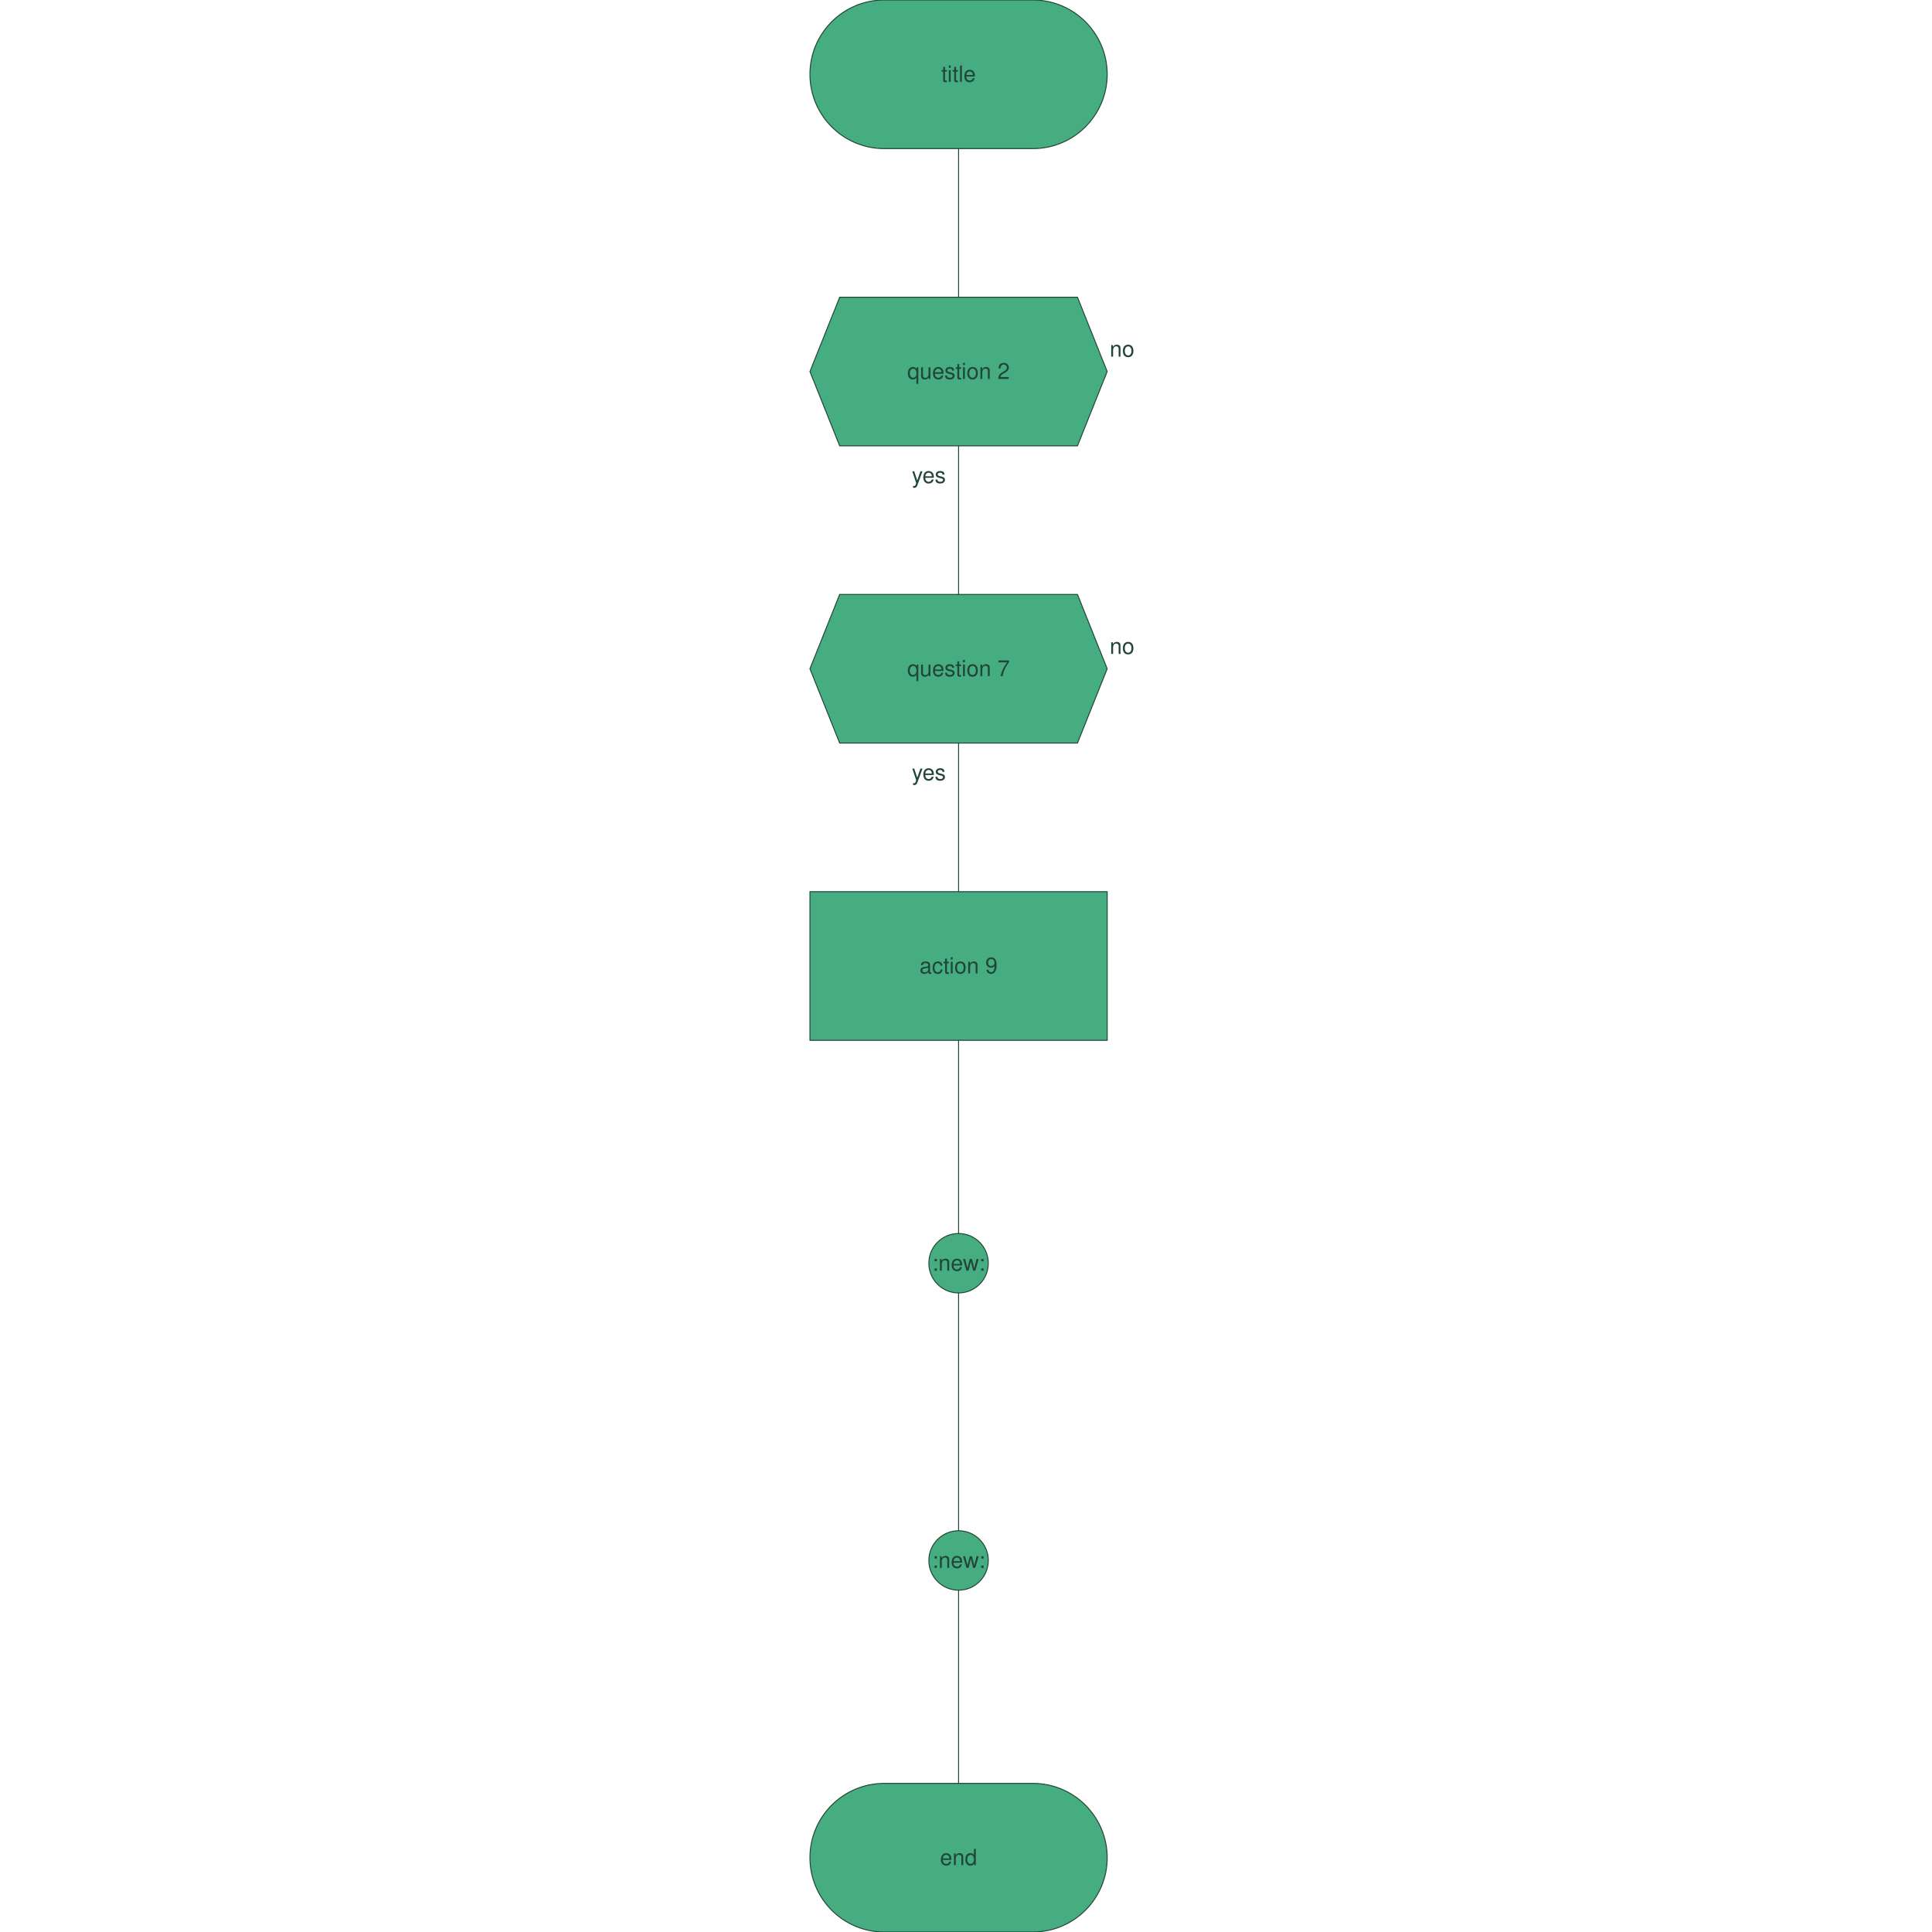
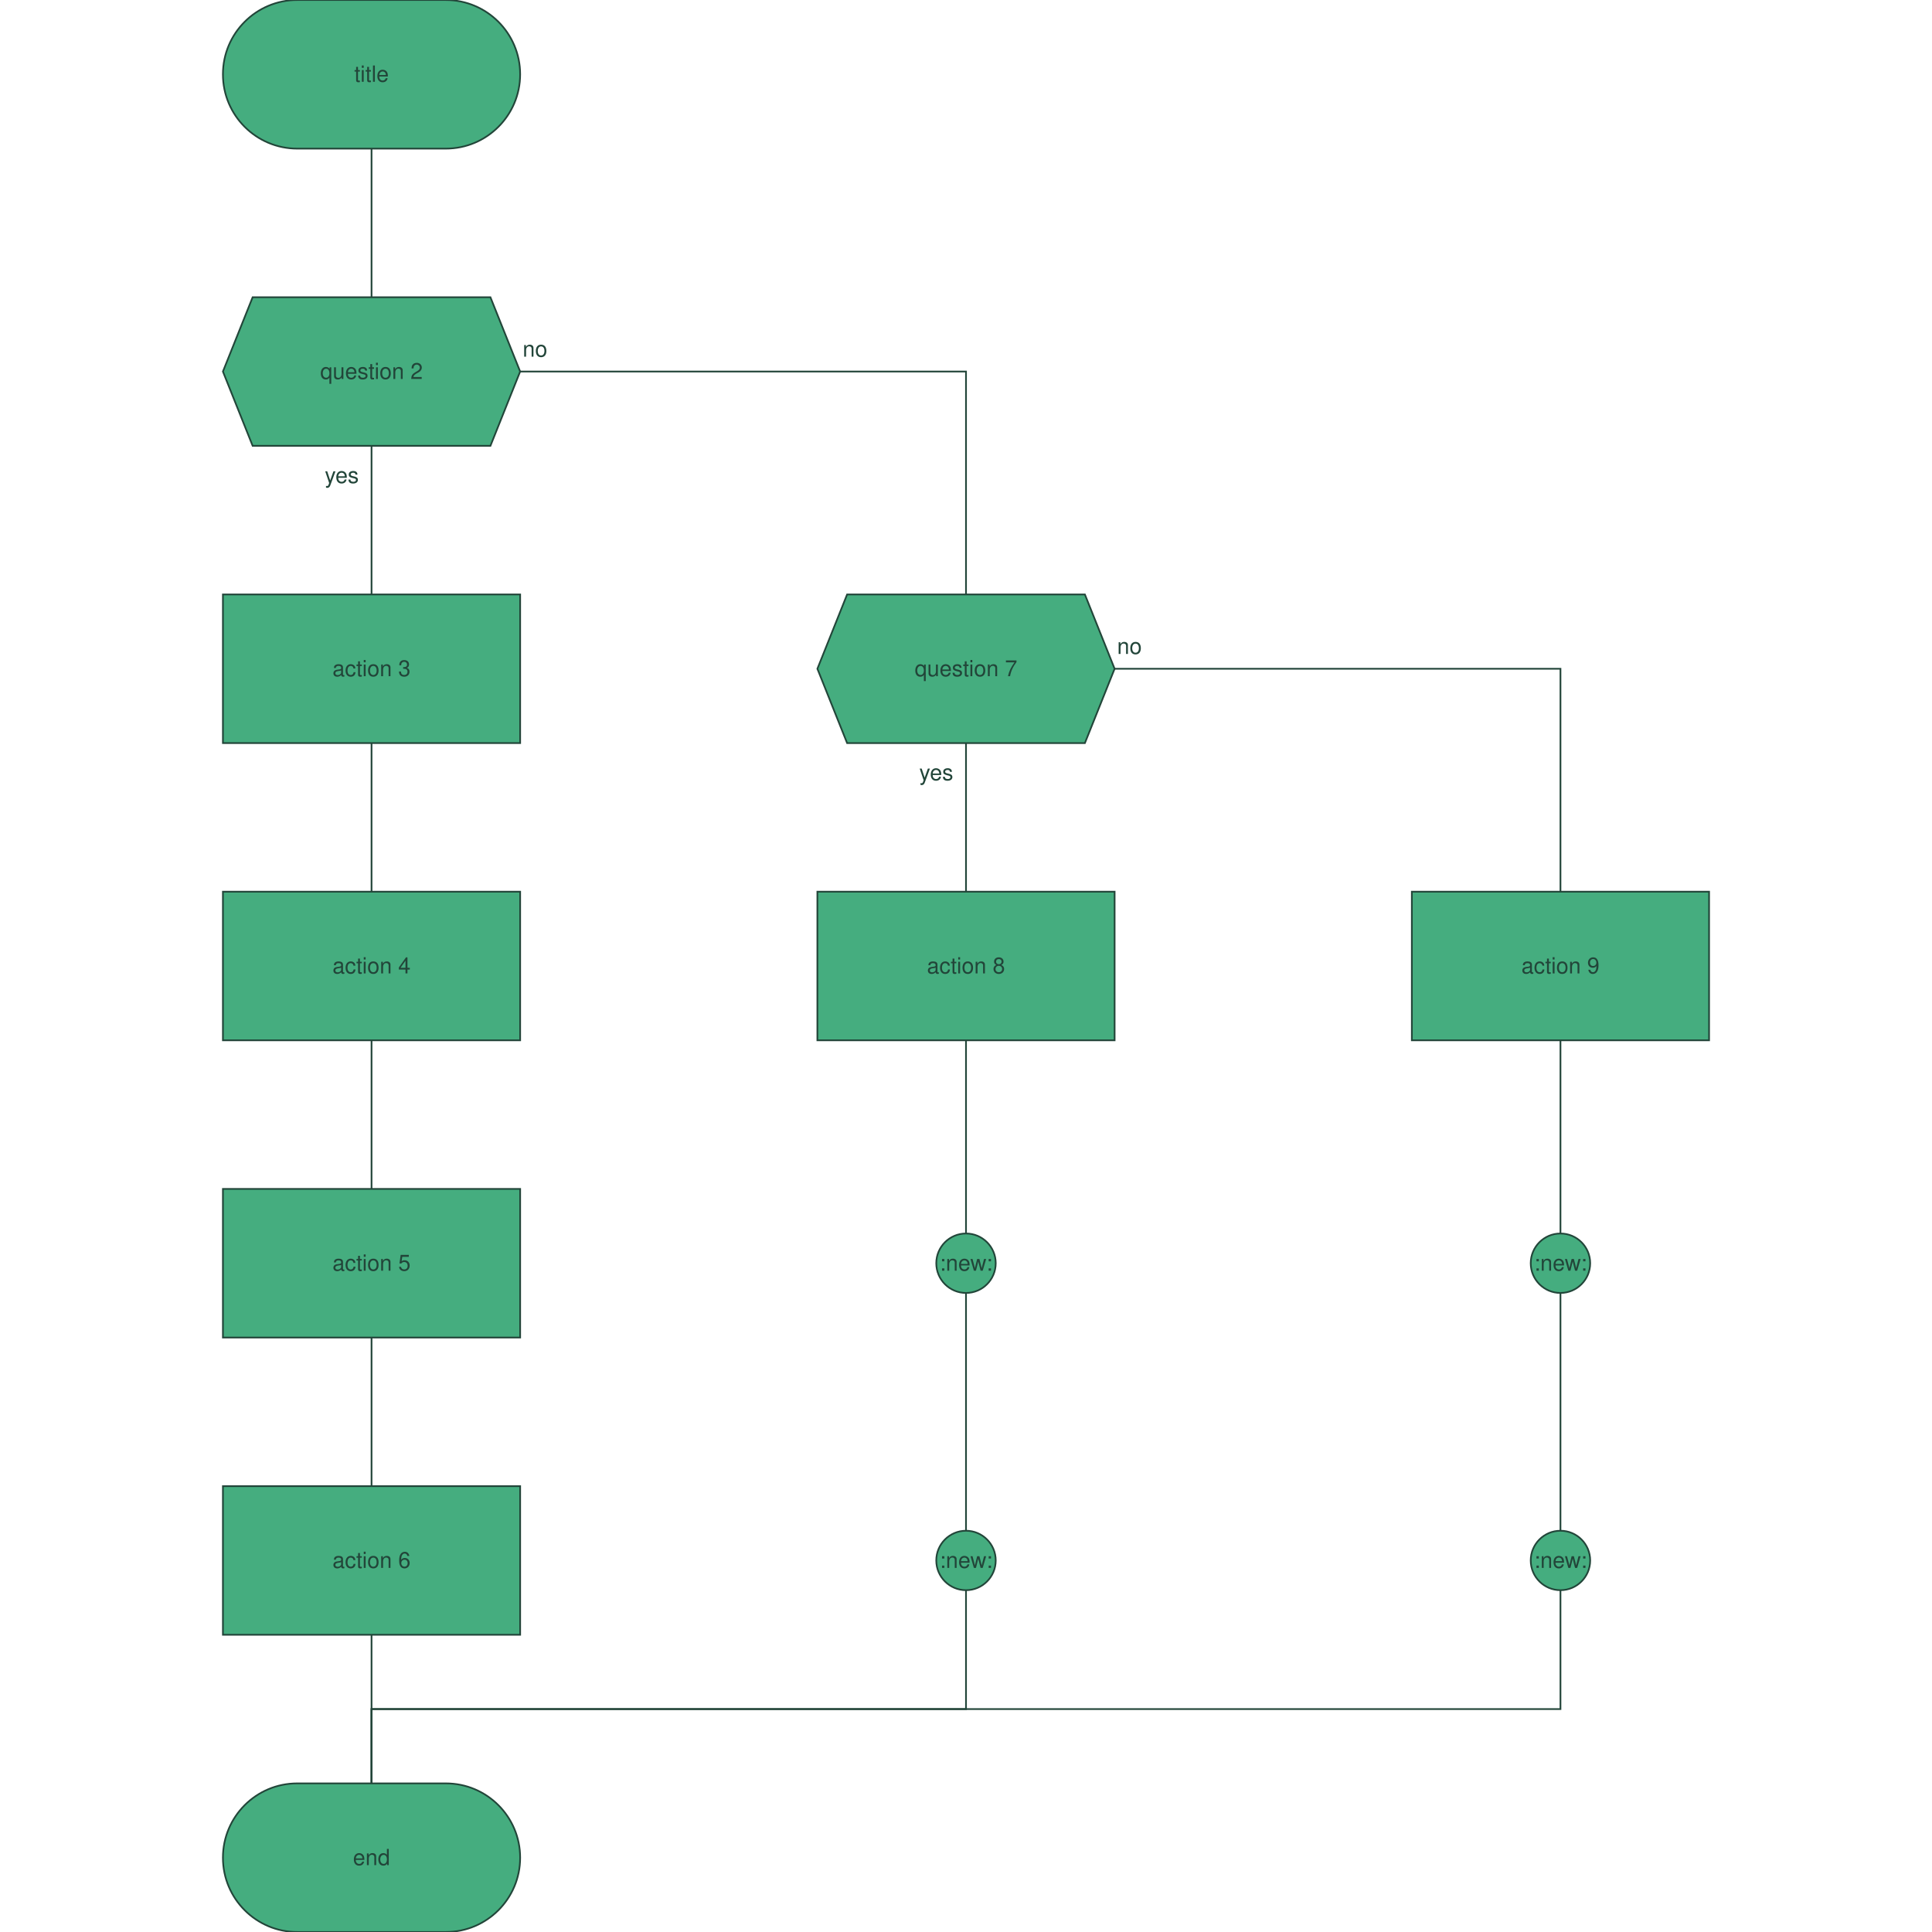
<svg xmlns="http://www.w3.org/2000/svg" font-size="1" viewBox="0.0 0.0 1000.0 1000.0" stroke="rgb(0,0,0)" width="1000" stroke-opacity="1" height="1000" version="1.1">
  <defs />
-   <g stroke-linejoin="miter" fill-opacity="0.0" fill="rgb(0,0,0)" stroke="rgb(34,69,57)" stroke-linecap="butt" stroke-miterlimit="10.0" stroke-opacity="1.0" stroke-width="0.5">
-     <path d="M 496.154,807.692 v 153.846 " />
+   <g stroke-linejoin="miter" fill-opacity="0.0" fill="rgb(0,0,0)" stroke="rgb(34,69,57)" stroke-linecap="butt" stroke-miterlimit="10.0" stroke-opacity="1.0" stroke-width="0.877">
+     <path d="M 807.692,500 v 384.615 h -615.385 v 76.923 " />
  </g>
-   <g stroke-linejoin="miter" fill-opacity="0.0" fill="rgb(0,0,0)" stroke="rgb(34,69,57)" stroke-linecap="butt" stroke-miterlimit="10.0" stroke-opacity="1.0" stroke-width="0.5">
-     <path d="M 496.154,653.846 v 153.846 " />
+   <g stroke-linejoin="miter" fill-opacity="0.0" fill="rgb(0,0,0)" stroke="rgb(34,69,57)" stroke-linecap="butt" stroke-miterlimit="10.0" stroke-opacity="1.0" stroke-width="0.877">
+     <path d="M 500,500 v 384.615 h -307.692 v 76.923 " />
  </g>
-   <g stroke-linejoin="miter" fill-opacity="0.0" fill="rgb(0,0,0)" stroke="rgb(34,69,57)" stroke-linecap="butt" stroke-miterlimit="10.0" stroke-opacity="1.0" stroke-width="0.5">
-     <path d="M 496.154,500 v 153.846 " />
+   <g stroke-linejoin="miter" fill-opacity="0.0" fill="rgb(0,0,0)" stroke="rgb(34,69,57)" stroke-linecap="butt" stroke-miterlimit="10.0" stroke-opacity="1.0" stroke-width="0.877">
+     <path d="M 500,346.154 h 307.692 v 153.846 " />
  </g>
-   <g stroke-linejoin="miter" fill-opacity="0.0" fill="rgb(0,0,0)" stroke="rgb(34,69,57)" stroke-linecap="butt" stroke-miterlimit="10.0" stroke-opacity="1.0" stroke-width="0.5">
-     <path d="M 496.154,346.154 v 153.846 " />
+   <g stroke-linejoin="miter" fill-opacity="0.0" fill="rgb(0,0,0)" stroke="rgb(34,69,57)" stroke-linecap="butt" stroke-miterlimit="10.0" stroke-opacity="1.0" stroke-width="0.877">
+     <path d="M 500,346.154 v 153.846 " />
  </g>
-   <g stroke-linejoin="miter" fill-opacity="0.0" fill="rgb(0,0,0)" stroke="rgb(34,69,57)" stroke-linecap="butt" stroke-miterlimit="10.0" stroke-opacity="1.0" stroke-width="0.5">
-     <path d="M 496.154,192.308 v 153.846 " />
+   <g stroke-linejoin="miter" fill-opacity="0.0" fill="rgb(0,0,0)" stroke="rgb(34,69,57)" stroke-linecap="butt" stroke-miterlimit="10.0" stroke-opacity="1.0" stroke-width="0.877">
+     <path d="M 192.308,807.692 v 153.846 " />
  </g>
-   <g stroke-linejoin="miter" fill-opacity="0.0" fill="rgb(0,0,0)" stroke="rgb(34,69,57)" stroke-linecap="butt" stroke-miterlimit="10.0" stroke-opacity="1.0" stroke-width="0.5">
-     <path d="M 496.154,38.462 v 153.846 " />
+   <g stroke-linejoin="miter" fill-opacity="0.0" fill="rgb(0,0,0)" stroke="rgb(34,69,57)" stroke-linecap="butt" stroke-miterlimit="10.0" stroke-opacity="1.0" stroke-width="0.877">
+     <path d="M 192.308,653.846 v 153.846 " />
  </g>
-   <g stroke-linejoin="miter" fill-opacity="1.0" fill="rgb(69,173,127)" stroke="rgb(34,69,57)" stroke-linecap="butt" stroke-miterlimit="10.0" stroke-opacity="1.0" stroke-width="0.5">
-     <path d="M 573.077,961.538 h 0 c 0,-21.242 -17.22,-38.462 -38.462 -38.462h -76.923 c -21.242,-0 -38.462,17.22 -38.462 38.462h 0 c -0,21.242 17.22,38.462 38.462 38.462h 76.923 c 21.242,0 38.462,-17.22 38.462 -38.462Z" />
+   <g stroke-linejoin="miter" fill-opacity="0.0" fill="rgb(0,0,0)" stroke="rgb(34,69,57)" stroke-linecap="butt" stroke-miterlimit="10.0" stroke-opacity="1.0" stroke-width="0.877">
+     <path d="M 192.308,500 v 153.846 " />
  </g>
-   <g stroke-linejoin="miter" fill-opacity="1.0" font-size="11.538px" fill="rgb(34,69,57)" stroke="rgb(0,0,0)" font-weight="300" font-family="helvetica" stroke-linecap="butt" stroke-miterlimit="10.0" stroke-opacity="1.0" stroke-width="1.608">
-     <text transform="matrix(1,0,0,1,496.1538,961.5385)" stroke="none" dominant-baseline="middle" text-anchor="middle">end</text>
+   <g stroke-linejoin="miter" fill-opacity="0.0" fill="rgb(0,0,0)" stroke="rgb(34,69,57)" stroke-linecap="butt" stroke-miterlimit="10.0" stroke-opacity="1.0" stroke-width="0.877">
+     <path d="M 192.308,346.154 v 153.846 " />
  </g>
-   <g stroke-linejoin="miter" fill-opacity="1.0" fill="rgb(69,173,127)" stroke="rgb(34,69,57)" stroke-linecap="butt" stroke-miterlimit="10.0" stroke-opacity="1.0" stroke-width="0.5">
-     <path d="M 511.538,807.692 c 0,-8.497 -6.888,-15.385 -15.385 -15.385c -8.497,-0 -15.385,6.888 -15.385 15.385c -0,8.497 6.888,15.385 15.385 15.385c 8.497,0 15.385,-6.888 15.385 -15.385Z" />
+   <g stroke-linejoin="miter" fill-opacity="0.0" fill="rgb(0,0,0)" stroke="rgb(34,69,57)" stroke-linecap="butt" stroke-miterlimit="10.0" stroke-opacity="1.0" stroke-width="0.877">
+     <path d="M 192.308,192.308 h 307.692 v 153.846 " />
  </g>
-   <g stroke-linejoin="miter" fill-opacity="1.0" font-size="11.538px" fill="rgb(34,69,57)" stroke="rgb(0,0,0)" font-weight="300" font-family="helvetica" stroke-linecap="butt" stroke-miterlimit="10.0" stroke-opacity="1.0" stroke-width="1.608">
-     <text transform="matrix(1,0,0,1,496.1538,807.6923)" stroke="none" dominant-baseline="middle" text-anchor="middle">:new:</text>
+   <g stroke-linejoin="miter" fill-opacity="0.0" fill="rgb(0,0,0)" stroke="rgb(34,69,57)" stroke-linecap="butt" stroke-miterlimit="10.0" stroke-opacity="1.0" stroke-width="0.877">
+     <path d="M 192.308,192.308 v 153.846 " />
  </g>
-   <g stroke-linejoin="miter" fill-opacity="1.0" fill="rgb(69,173,127)" stroke="rgb(34,69,57)" stroke-linecap="butt" stroke-miterlimit="10.0" stroke-opacity="1.0" stroke-width="0.5">
-     <path d="M 511.538,653.846 c 0,-8.497 -6.888,-15.385 -15.385 -15.385c -8.497,-0 -15.385,6.888 -15.385 15.385c -0,8.497 6.888,15.385 15.385 15.385c 8.497,0 15.385,-6.888 15.385 -15.385Z" />
+   <g stroke-linejoin="miter" fill-opacity="0.0" fill="rgb(0,0,0)" stroke="rgb(34,69,57)" stroke-linecap="butt" stroke-miterlimit="10.0" stroke-opacity="1.0" stroke-width="0.877">
+     <path d="M 192.308,38.462 v 153.846 " />
  </g>
-   <g stroke-linejoin="miter" fill-opacity="1.0" font-size="11.538px" fill="rgb(34,69,57)" stroke="rgb(0,0,0)" font-weight="300" font-family="helvetica" stroke-linecap="butt" stroke-miterlimit="10.0" stroke-opacity="1.0" stroke-width="1.608">
-     <text transform="matrix(1,0,0,1,496.1538,653.8462)" stroke="none" dominant-baseline="middle" text-anchor="middle">:new:</text>
+   <g stroke-linejoin="miter" fill-opacity="1.0" fill="rgb(69,173,127)" stroke="rgb(34,69,57)" stroke-linecap="butt" stroke-miterlimit="10.0" stroke-opacity="1.0" stroke-width="0.877">
+     <path d="M 823.077,807.692 c 0,-8.497 -6.888,-15.385 -15.385 -15.385c -8.497,-0 -15.385,6.888 -15.385 15.385c -0,8.497 6.888,15.385 15.385 15.385c 8.497,0 15.385,-6.888 15.385 -15.385Z" />
  </g>
-   <g stroke-linejoin="miter" fill-opacity="1.0" fill="rgb(69,173,127)" stroke="rgb(34,69,57)" stroke-linecap="butt" stroke-miterlimit="10.0" stroke-opacity="1.0" stroke-width="0.5">
-     <path d="M 573.077,538.462 l -0,-76.923 h -153.846 l -0,76.923 Z" />
+   <g stroke-linejoin="miter" fill-opacity="1.0" font-size="11.538px" fill="rgb(34,69,57)" stroke="rgb(0,0,0)" font-weight="300" font-family="helvetica" stroke-linecap="butt" stroke-miterlimit="10.0" stroke-opacity="1.0" stroke-width="3.508">
+     <text transform="matrix(1,0,0,1,807.6923,807.6923)" stroke="none" dominant-baseline="middle" text-anchor="middle">:new:</text>
  </g>
-   <g stroke-linejoin="miter" fill-opacity="1.0" font-size="11.538px" fill="rgb(34,69,57)" stroke="rgb(0,0,0)" font-weight="300" font-family="helvetica" stroke-linecap="butt" stroke-miterlimit="10.0" stroke-opacity="1.0" stroke-width="1.608">
-     <text transform="matrix(1,0,0,1,496.1538,500)" stroke="none" dominant-baseline="middle" text-anchor="middle">action 9</text>
+   <g stroke-linejoin="miter" fill-opacity="1.0" fill="rgb(69,173,127)" stroke="rgb(34,69,57)" stroke-linecap="butt" stroke-miterlimit="10.0" stroke-opacity="1.0" stroke-width="0.877">
+     <path d="M 515.385,807.692 c 0,-8.497 -6.888,-15.385 -15.385 -15.385c -8.497,-0 -15.385,6.888 -15.385 15.385c -0,8.497 6.888,15.385 15.385 15.385c 8.497,0 15.385,-6.888 15.385 -15.385Z" />
  </g>
-   <g stroke-linejoin="miter" fill-opacity="1.0" fill="rgb(69,173,127)" stroke="rgb(34,69,57)" stroke-linecap="butt" stroke-miterlimit="10.0" stroke-opacity="1.0" stroke-width="0.5">
-     <path d="M 434.615,384.615 l -15.385,-38.462 l 15.385,-38.462 h 123.077 l 15.385,38.462 l -15.385,38.462 h -123.077 Z" />
+   <g stroke-linejoin="miter" fill-opacity="1.0" font-size="11.538px" fill="rgb(34,69,57)" stroke="rgb(0,0,0)" font-weight="300" font-family="helvetica" stroke-linecap="butt" stroke-miterlimit="10.0" stroke-opacity="1.0" stroke-width="3.508">
+     <text transform="matrix(1,0,0,1,500,807.6923)" stroke="none" dominant-baseline="middle" text-anchor="middle">:new:</text>
  </g>
-   <g stroke-linejoin="miter" fill-opacity="1.0" font-size="11.538px" fill="rgb(34,69,57)" stroke="rgb(0,0,0)" font-weight="300" font-family="helvetica" stroke-linecap="butt" stroke-miterlimit="10.0" stroke-opacity="1.0" stroke-width="1.608">
-     <text transform="matrix(1,0,0,1,580.7692,334.6154)" stroke="none" dominant-baseline="middle" text-anchor="middle">no</text>
+   <g stroke-linejoin="miter" fill-opacity="1.0" fill="rgb(69,173,127)" stroke="rgb(34,69,57)" stroke-linecap="butt" stroke-miterlimit="10.0" stroke-opacity="1.0" stroke-width="0.877">
+     <path d="M 823.077,653.846 c 0,-8.497 -6.888,-15.385 -15.385 -15.385c -8.497,-0 -15.385,6.888 -15.385 15.385c -0,8.497 6.888,15.385 15.385 15.385c 8.497,0 15.385,-6.888 15.385 -15.385Z" />
  </g>
-   <g stroke-linejoin="miter" fill-opacity="1.0" font-size="11.538px" fill="rgb(34,69,57)" stroke="rgb(0,0,0)" font-weight="300" font-family="helvetica" stroke-linecap="butt" stroke-miterlimit="10.0" stroke-opacity="1.0" stroke-width="1.608">
-     <text transform="matrix(1,0,0,1,480.7692,400)" stroke="none" dominant-baseline="middle" text-anchor="middle">yes</text>
+   <g stroke-linejoin="miter" fill-opacity="1.0" font-size="11.538px" fill="rgb(34,69,57)" stroke="rgb(0,0,0)" font-weight="300" font-family="helvetica" stroke-linecap="butt" stroke-miterlimit="10.0" stroke-opacity="1.0" stroke-width="3.508">
+     <text transform="matrix(1,0,0,1,807.6923,653.8462)" stroke="none" dominant-baseline="middle" text-anchor="middle">:new:</text>
  </g>
-   <g stroke-linejoin="miter" fill-opacity="1.0" font-size="11.538px" fill="rgb(34,69,57)" stroke="rgb(0,0,0)" font-weight="300" font-family="helvetica" stroke-linecap="butt" stroke-miterlimit="10.0" stroke-opacity="1.0" stroke-width="1.608">
-     <text transform="matrix(1,0,0,1,496.1538,346.1538)" stroke="none" dominant-baseline="middle" text-anchor="middle">question 7</text>
+   <g stroke-linejoin="miter" fill-opacity="1.0" fill="rgb(69,173,127)" stroke="rgb(34,69,57)" stroke-linecap="butt" stroke-miterlimit="10.0" stroke-opacity="1.0" stroke-width="0.877">
+     <path d="M 515.385,653.846 c 0,-8.497 -6.888,-15.385 -15.385 -15.385c -8.497,-0 -15.385,6.888 -15.385 15.385c -0,8.497 6.888,15.385 15.385 15.385c 8.497,0 15.385,-6.888 15.385 -15.385Z" />
  </g>
-   <g stroke-linejoin="miter" fill-opacity="1.0" fill="rgb(69,173,127)" stroke="rgb(34,69,57)" stroke-linecap="butt" stroke-miterlimit="10.0" stroke-opacity="1.0" stroke-width="0.5">
-     <path d="M 434.615,230.769 l -15.385,-38.462 l 15.385,-38.462 h 123.077 l 15.385,38.462 l -15.385,38.462 h -123.077 Z" />
+   <g stroke-linejoin="miter" fill-opacity="1.0" font-size="11.538px" fill="rgb(34,69,57)" stroke="rgb(0,0,0)" font-weight="300" font-family="helvetica" stroke-linecap="butt" stroke-miterlimit="10.0" stroke-opacity="1.0" stroke-width="3.508">
+     <text transform="matrix(1,0,0,1,500,653.8462)" stroke="none" dominant-baseline="middle" text-anchor="middle">:new:</text>
  </g>
-   <g stroke-linejoin="miter" fill-opacity="1.0" font-size="11.538px" fill="rgb(34,69,57)" stroke="rgb(0,0,0)" font-weight="300" font-family="helvetica" stroke-linecap="butt" stroke-miterlimit="10.0" stroke-opacity="1.0" stroke-width="1.608">
-     <text transform="matrix(1,0,0,1,580.7692,180.7692)" stroke="none" dominant-baseline="middle" text-anchor="middle">no</text>
+   <g stroke-linejoin="miter" fill-opacity="1.0" fill="rgb(69,173,127)" stroke="rgb(34,69,57)" stroke-linecap="butt" stroke-miterlimit="10.0" stroke-opacity="1.0" stroke-width="0.877">
+     <path d="M 884.615,538.462 l -0,-76.923 h -153.846 l -0,76.923 Z" />
  </g>
-   <g stroke-linejoin="miter" fill-opacity="1.0" font-size="11.538px" fill="rgb(34,69,57)" stroke="rgb(0,0,0)" font-weight="300" font-family="helvetica" stroke-linecap="butt" stroke-miterlimit="10.0" stroke-opacity="1.0" stroke-width="1.608">
-     <text transform="matrix(1,0,0,1,480.7692,246.1538)" stroke="none" dominant-baseline="middle" text-anchor="middle">yes</text>
+   <g stroke-linejoin="miter" fill-opacity="1.0" font-size="11.538px" fill="rgb(34,69,57)" stroke="rgb(0,0,0)" font-weight="300" font-family="helvetica" stroke-linecap="butt" stroke-miterlimit="10.0" stroke-opacity="1.0" stroke-width="3.508">
+     <text transform="matrix(1,0,0,1,807.6923,500)" stroke="none" dominant-baseline="middle" text-anchor="middle">action 9</text>
  </g>
-   <g stroke-linejoin="miter" fill-opacity="1.0" font-size="11.538px" fill="rgb(34,69,57)" stroke="rgb(0,0,0)" font-weight="300" font-family="helvetica" stroke-linecap="butt" stroke-miterlimit="10.0" stroke-opacity="1.0" stroke-width="1.608">
-     <text transform="matrix(1,0,0,1,496.1538,192.3077)" stroke="none" dominant-baseline="middle" text-anchor="middle">question 2</text>
+   <g stroke-linejoin="miter" fill-opacity="1.0" fill="rgb(69,173,127)" stroke="rgb(34,69,57)" stroke-linecap="butt" stroke-miterlimit="10.0" stroke-opacity="1.0" stroke-width="0.877">
+     <path d="M 576.923,538.462 l -0,-76.923 h -153.846 l -0,76.923 Z" />
  </g>
-   <g stroke-linejoin="miter" fill-opacity="1.0" fill="rgb(69,173,127)" stroke="rgb(34,69,57)" stroke-linecap="butt" stroke-miterlimit="10.0" stroke-opacity="1.0" stroke-width="0.5">
-     <path d="M 573.077,38.462 h 0 c 0,-21.242 -17.22,-38.462 -38.462 -38.462h -76.923 c -21.242,-0 -38.462,17.22 -38.462 38.462h 0 c -0,21.242 17.22,38.462 38.462 38.462h 76.923 c 21.242,0 38.462,-17.22 38.462 -38.462Z" />
+   <g stroke-linejoin="miter" fill-opacity="1.0" font-size="11.538px" fill="rgb(34,69,57)" stroke="rgb(0,0,0)" font-weight="300" font-family="helvetica" stroke-linecap="butt" stroke-miterlimit="10.0" stroke-opacity="1.0" stroke-width="3.508">
+     <text transform="matrix(1,0,0,1,500,500)" stroke="none" dominant-baseline="middle" text-anchor="middle">action 8</text>
  </g>
-   <g stroke-linejoin="miter" fill-opacity="1.0" font-size="11.538px" fill="rgb(34,69,57)" stroke="rgb(0,0,0)" font-weight="300" font-family="helvetica" stroke-linecap="butt" stroke-miterlimit="10.0" stroke-opacity="1.0" stroke-width="1.608">
-     <text transform="matrix(1,0,0,1,496.1538,38.4615)" stroke="none" dominant-baseline="middle" text-anchor="middle">title</text>
+   <g stroke-linejoin="miter" fill-opacity="1.0" fill="rgb(69,173,127)" stroke="rgb(34,69,57)" stroke-linecap="butt" stroke-miterlimit="10.0" stroke-opacity="1.0" stroke-width="0.877">
+     <path d="M 438.462,384.615 l -15.385,-38.462 l 15.385,-38.462 h 123.077 l 15.385,38.462 l -15.385,38.462 h -123.077 Z" />
+   </g>
+   <g stroke-linejoin="miter" fill-opacity="1.0" font-size="11.538px" fill="rgb(34,69,57)" stroke="rgb(0,0,0)" font-weight="300" font-family="helvetica" stroke-linecap="butt" stroke-miterlimit="10.0" stroke-opacity="1.0" stroke-width="3.508">
+     <text transform="matrix(1,0,0,1,584.6154,334.6154)" stroke="none" dominant-baseline="middle" text-anchor="middle">no</text>
+   </g>
+   <g stroke-linejoin="miter" fill-opacity="1.0" font-size="11.538px" fill="rgb(34,69,57)" stroke="rgb(0,0,0)" font-weight="300" font-family="helvetica" stroke-linecap="butt" stroke-miterlimit="10.0" stroke-opacity="1.0" stroke-width="3.508">
+     <text transform="matrix(1,0,0,1,484.6154,400)" stroke="none" dominant-baseline="middle" text-anchor="middle">yes</text>
+   </g>
+   <g stroke-linejoin="miter" fill-opacity="1.0" font-size="11.538px" fill="rgb(34,69,57)" stroke="rgb(0,0,0)" font-weight="300" font-family="helvetica" stroke-linecap="butt" stroke-miterlimit="10.0" stroke-opacity="1.0" stroke-width="3.508">
+     <text transform="matrix(1,0,0,1,500,346.1538)" stroke="none" dominant-baseline="middle" text-anchor="middle">question 7</text>
+   </g>
+   <g stroke-linejoin="miter" fill-opacity="1.0" fill="rgb(69,173,127)" stroke="rgb(34,69,57)" stroke-linecap="butt" stroke-miterlimit="10.0" stroke-opacity="1.0" stroke-width="0.877">
+     <path d="M 269.231,846.154 l -0,-76.923 h -153.846 l -0,76.923 Z" />
+   </g>
+   <g stroke-linejoin="miter" fill-opacity="1.0" font-size="11.538px" fill="rgb(34,69,57)" stroke="rgb(0,0,0)" font-weight="300" font-family="helvetica" stroke-linecap="butt" stroke-miterlimit="10.0" stroke-opacity="1.0" stroke-width="3.508">
+     <text transform="matrix(1,0,0,1,192.3077,807.6923)" stroke="none" dominant-baseline="middle" text-anchor="middle">action 6</text>
+   </g>
+   <g stroke-linejoin="miter" fill-opacity="1.0" fill="rgb(69,173,127)" stroke="rgb(34,69,57)" stroke-linecap="butt" stroke-miterlimit="10.0" stroke-opacity="1.0" stroke-width="0.877">
+     <path d="M 269.231,692.308 l -0,-76.923 h -153.846 l -0,76.923 Z" />
+   </g>
+   <g stroke-linejoin="miter" fill-opacity="1.0" font-size="11.538px" fill="rgb(34,69,57)" stroke="rgb(0,0,0)" font-weight="300" font-family="helvetica" stroke-linecap="butt" stroke-miterlimit="10.0" stroke-opacity="1.0" stroke-width="3.508">
+     <text transform="matrix(1,0,0,1,192.3077,653.8462)" stroke="none" dominant-baseline="middle" text-anchor="middle">action 5</text>
+   </g>
+   <g stroke-linejoin="miter" fill-opacity="1.0" fill="rgb(69,173,127)" stroke="rgb(34,69,57)" stroke-linecap="butt" stroke-miterlimit="10.0" stroke-opacity="1.0" stroke-width="0.877">
+     <path d="M 269.231,538.462 l -0,-76.923 h -153.846 l -0,76.923 Z" />
+   </g>
+   <g stroke-linejoin="miter" fill-opacity="1.0" font-size="11.538px" fill="rgb(34,69,57)" stroke="rgb(0,0,0)" font-weight="300" font-family="helvetica" stroke-linecap="butt" stroke-miterlimit="10.0" stroke-opacity="1.0" stroke-width="3.508">
+     <text transform="matrix(1,0,0,1,192.3077,500)" stroke="none" dominant-baseline="middle" text-anchor="middle">action 4</text>
+   </g>
+   <g stroke-linejoin="miter" fill-opacity="1.0" fill="rgb(69,173,127)" stroke="rgb(34,69,57)" stroke-linecap="butt" stroke-miterlimit="10.0" stroke-opacity="1.0" stroke-width="0.877">
+     <path d="M 269.231,384.615 l -0,-76.923 h -153.846 l -0,76.923 Z" />
+   </g>
+   <g stroke-linejoin="miter" fill-opacity="1.0" font-size="11.538px" fill="rgb(34,69,57)" stroke="rgb(0,0,0)" font-weight="300" font-family="helvetica" stroke-linecap="butt" stroke-miterlimit="10.0" stroke-opacity="1.0" stroke-width="3.508">
+     <text transform="matrix(1,0,0,1,192.3077,346.1538)" stroke="none" dominant-baseline="middle" text-anchor="middle">action 3</text>
+   </g>
+   <g stroke-linejoin="miter" fill-opacity="1.0" fill="rgb(69,173,127)" stroke="rgb(34,69,57)" stroke-linecap="butt" stroke-miterlimit="10.0" stroke-opacity="1.0" stroke-width="0.877">
+     <path d="M 130.769,230.769 l -15.385,-38.462 l 15.385,-38.462 h 123.077 l 15.385,38.462 l -15.385,38.462 h -123.077 Z" />
+   </g>
+   <g stroke-linejoin="miter" fill-opacity="1.0" font-size="11.538px" fill="rgb(34,69,57)" stroke="rgb(0,0,0)" font-weight="300" font-family="helvetica" stroke-linecap="butt" stroke-miterlimit="10.0" stroke-opacity="1.0" stroke-width="3.508">
+     <text transform="matrix(1,0,0,1,276.9231,180.7692)" stroke="none" dominant-baseline="middle" text-anchor="middle">no</text>
+   </g>
+   <g stroke-linejoin="miter" fill-opacity="1.0" font-size="11.538px" fill="rgb(34,69,57)" stroke="rgb(0,0,0)" font-weight="300" font-family="helvetica" stroke-linecap="butt" stroke-miterlimit="10.0" stroke-opacity="1.0" stroke-width="3.508">
+     <text transform="matrix(1,0,0,1,176.9231,246.1538)" stroke="none" dominant-baseline="middle" text-anchor="middle">yes</text>
+   </g>
+   <g stroke-linejoin="miter" fill-opacity="1.0" font-size="11.538px" fill="rgb(34,69,57)" stroke="rgb(0,0,0)" font-weight="300" font-family="helvetica" stroke-linecap="butt" stroke-miterlimit="10.0" stroke-opacity="1.0" stroke-width="3.508">
+     <text transform="matrix(1,0,0,1,192.3077,192.3077)" stroke="none" dominant-baseline="middle" text-anchor="middle">question 2</text>
+   </g>
+   <g stroke-linejoin="miter" fill-opacity="1.0" fill="rgb(69,173,127)" stroke="rgb(34,69,57)" stroke-linecap="butt" stroke-miterlimit="10.0" stroke-opacity="1.0" stroke-width="0.877">
+     <path d="M 269.231,961.538 h 0 c 0,-21.242 -17.22,-38.462 -38.462 -38.462h -76.923 c -21.242,-0 -38.462,17.22 -38.462 38.462h 0 c -0,21.242 17.22,38.462 38.462 38.462h 76.923 c 21.242,0 38.462,-17.22 38.462 -38.462Z" />
+   </g>
+   <g stroke-linejoin="miter" fill-opacity="1.0" font-size="11.538px" fill="rgb(34,69,57)" stroke="rgb(0,0,0)" font-weight="300" font-family="helvetica" stroke-linecap="butt" stroke-miterlimit="10.0" stroke-opacity="1.0" stroke-width="3.508">
+     <text transform="matrix(1,0,0,1,192.3077,961.5385)" stroke="none" dominant-baseline="middle" text-anchor="middle">end</text>
+   </g>
+   <g stroke-linejoin="miter" fill-opacity="1.0" fill="rgb(69,173,127)" stroke="rgb(34,69,57)" stroke-linecap="butt" stroke-miterlimit="10.0" stroke-opacity="1.0" stroke-width="0.877">
+     <path d="M 269.231,38.462 h 0 c 0,-21.242 -17.22,-38.462 -38.462 -38.462h -76.923 c -21.242,-0 -38.462,17.22 -38.462 38.462h 0 c -0,21.242 17.22,38.462 38.462 38.462h 76.923 c 21.242,0 38.462,-17.22 38.462 -38.462Z" />
+   </g>
+   <g stroke-linejoin="miter" fill-opacity="1.0" font-size="11.538px" fill="rgb(34,69,57)" stroke="rgb(0,0,0)" font-weight="300" font-family="helvetica" stroke-linecap="butt" stroke-miterlimit="10.0" stroke-opacity="1.0" stroke-width="3.508">
+     <text transform="matrix(1,0,0,1,192.3077,38.4615)" stroke="none" dominant-baseline="middle" text-anchor="middle">title</text>
  </g>
</svg>
